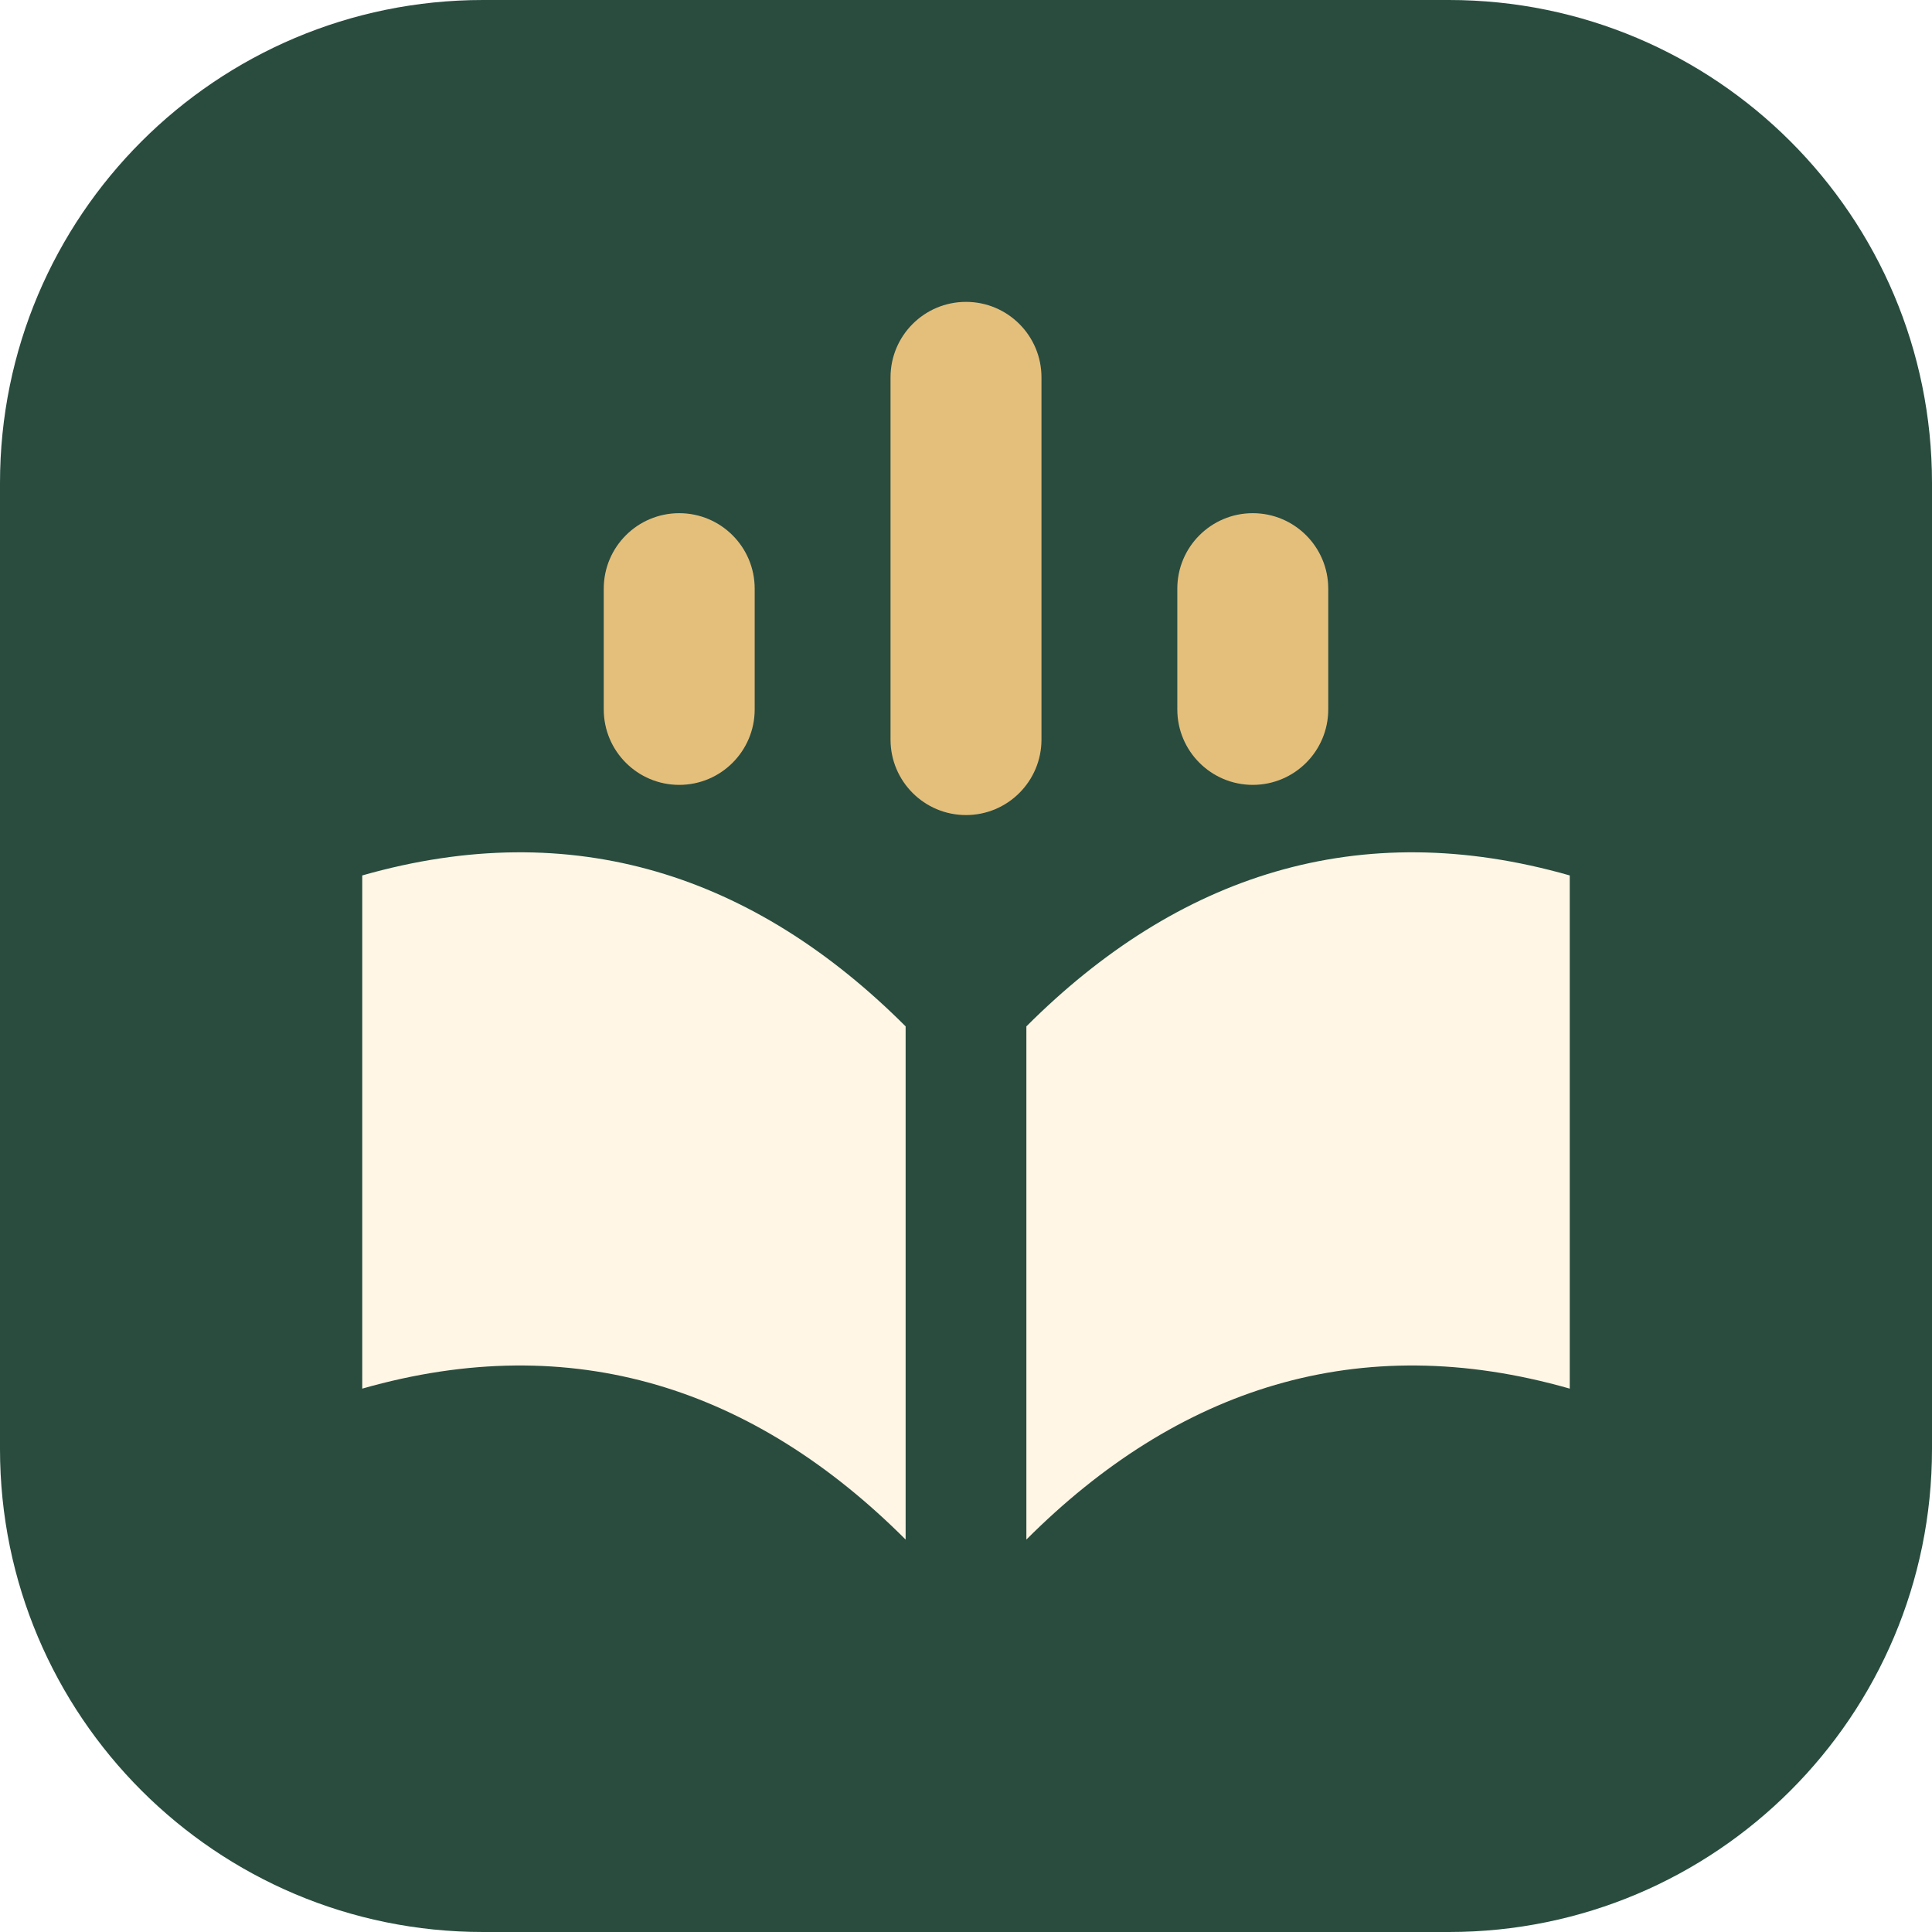
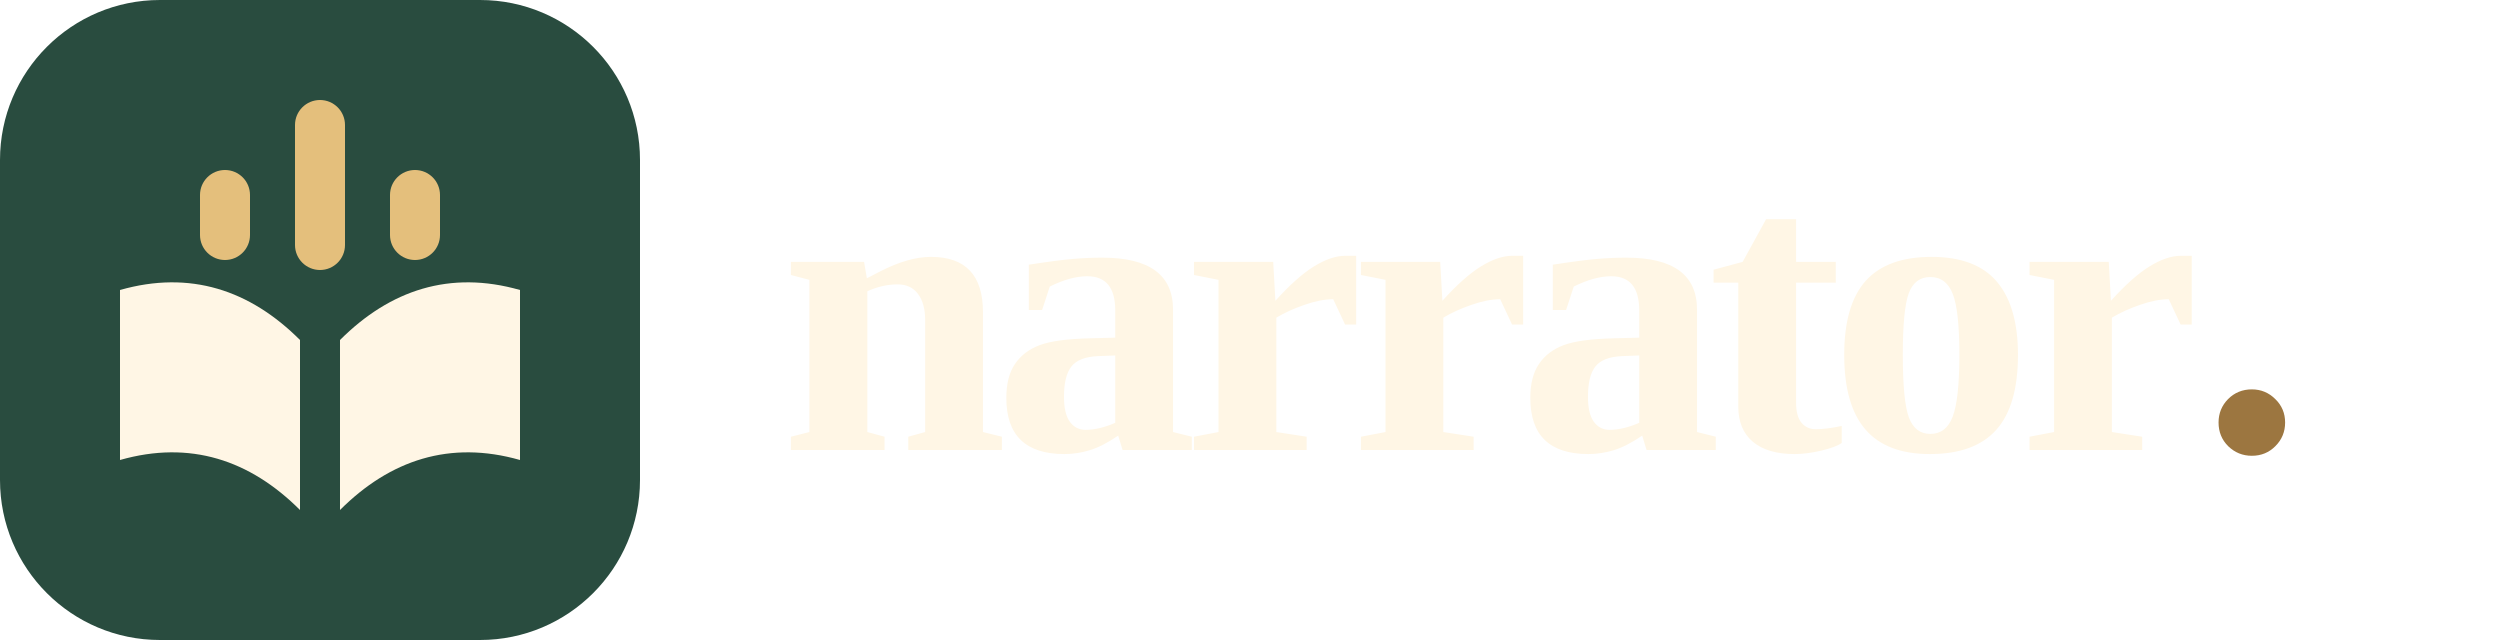
- <svg xmlns="http://www.w3.org/2000/svg" width="64" height="64" viewBox="0 0 64 64" fill="none">
+ <svg xmlns="http://www.w3.org/2000/svg" width="250" height="64" viewBox="0 0 250 64" fill="none">
  <rect width="64" height="64" rx="16" fill="#294C3F" />
  <path d="M12 29C19 27 25 29 30 34V51C25 46 19 44 12 46V29Z" fill="#FFF6E5" />
  <path d="M34 34C39 29 45 27 52 29V46C45 44 39 46 34 51V34Z" fill="#FFF6E5" />
  <rect x="20" y="17" width="5" height="9" rx="2.5" fill="#E4BF7C" />
  <rect x="29.5" y="10" width="5" height="17" rx="2.5" fill="#E4BF7C" />
  <rect x="39" y="17" width="5" height="9" rx="2.5" fill="#E4BF7C" />
+   <text x="78" y="45" fill="#FFF6E5" font-family="Georgia, Times New Roman, serif" font-size="41" font-weight="600" letter-spacing="-1.5">narrator<tspan fill="#9C7640">.</tspan>
+   </text>
</svg>
